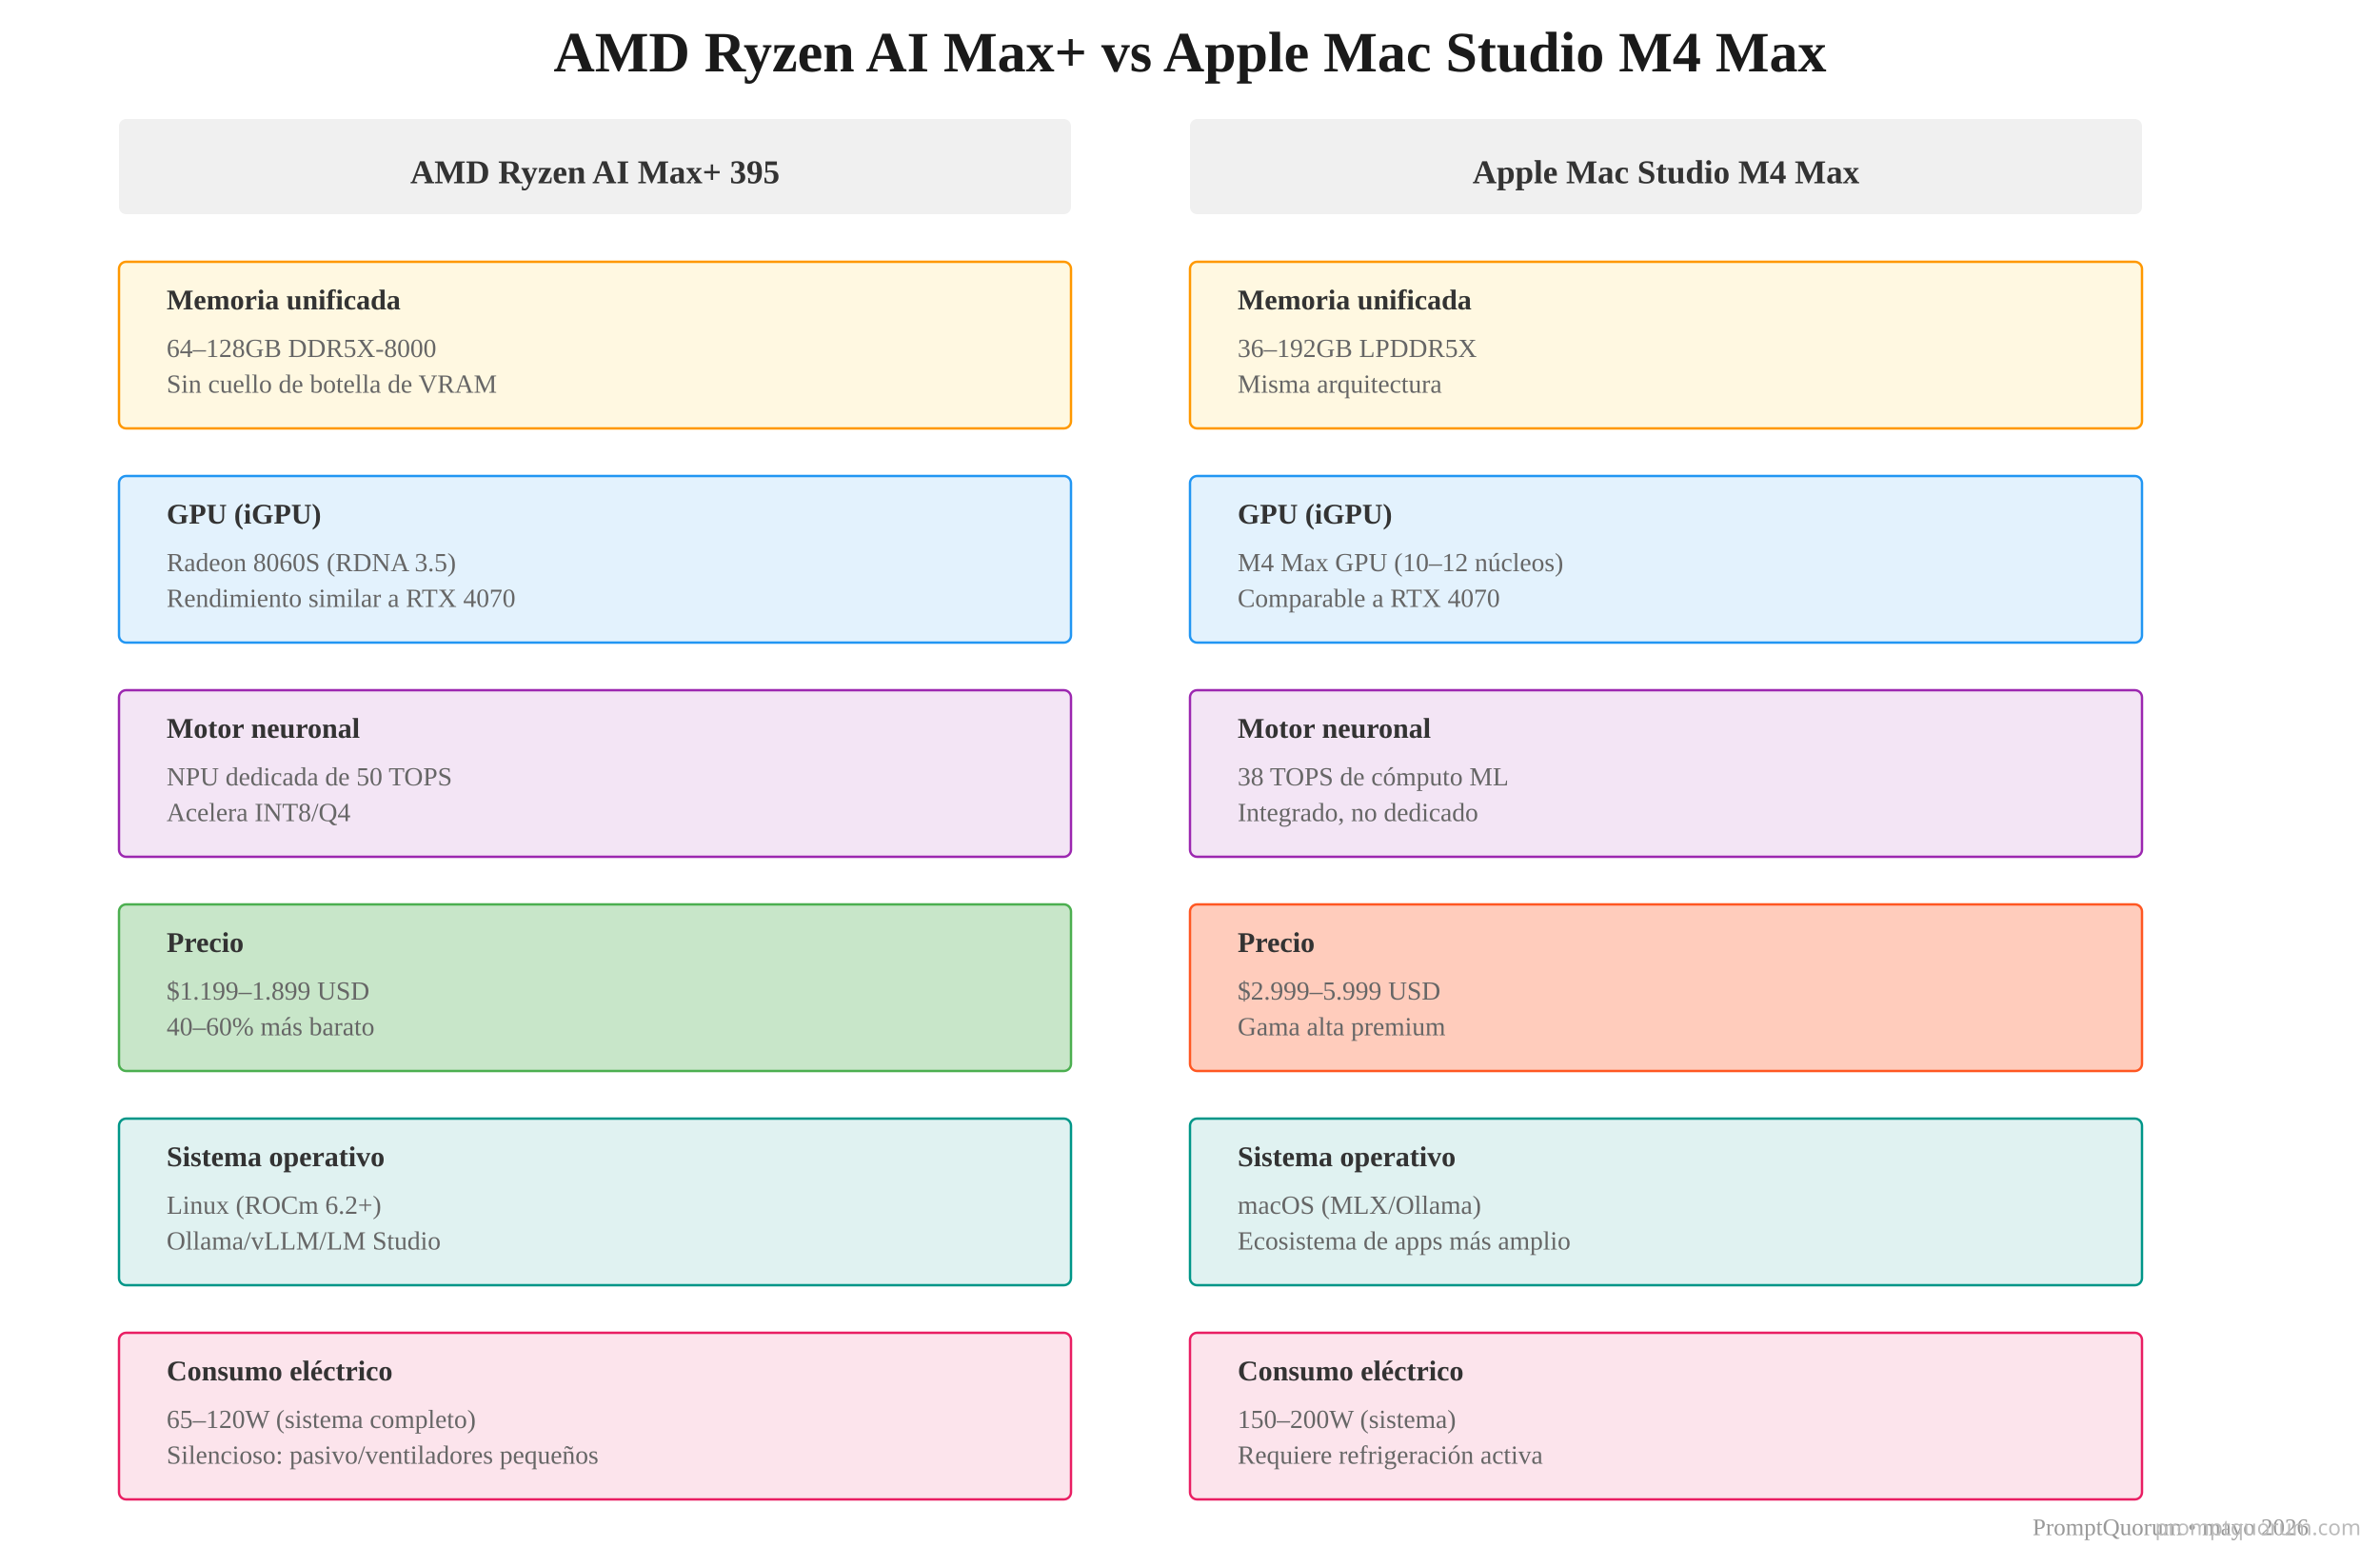
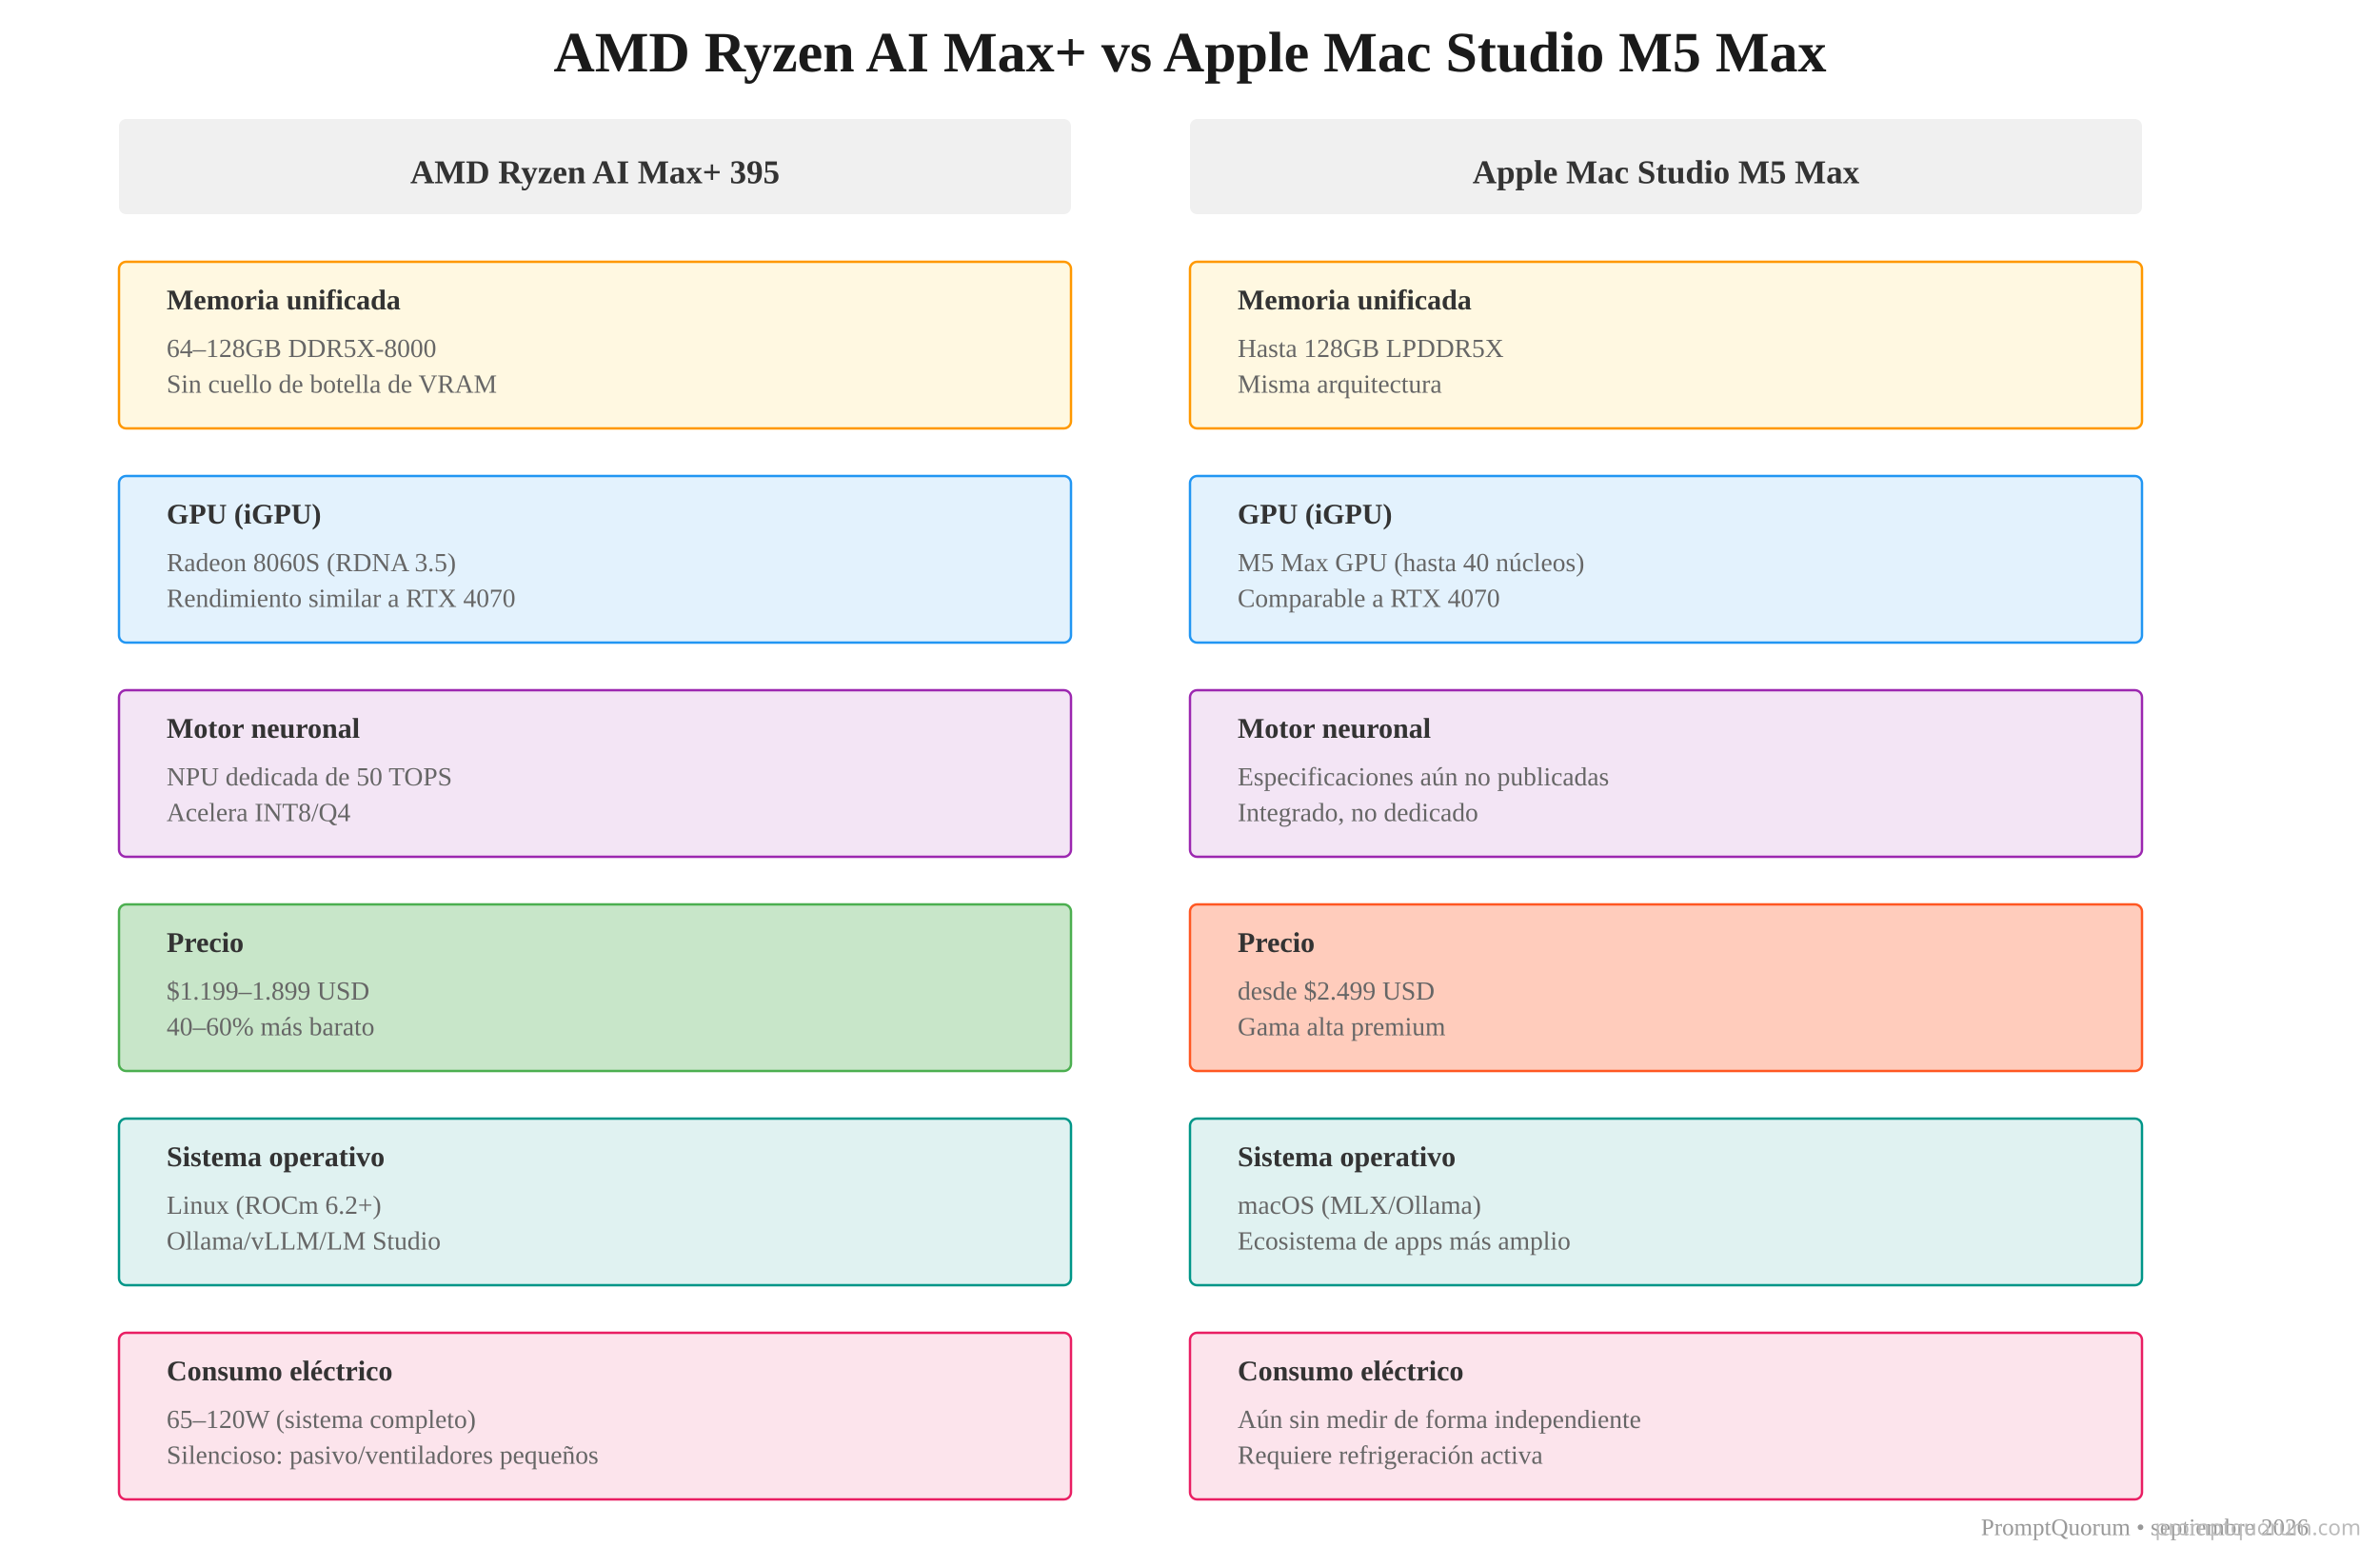
<svg xmlns="http://www.w3.org/2000/svg" viewBox="0 0 1000 650">
-   <text x="500" y="30" font-size="24" font-weight="bold" text-anchor="middle" fill="#1a1a1a">AMD Ryzen AI Max+ vs Apple Mac Studio M4 Max</text>
+   <text x="500" y="30" font-size="24" font-weight="bold" text-anchor="middle" fill="#1a1a1a">AMD Ryzen AI Max+ vs Apple Mac Studio M5 Max</text>
  <rect x="50" y="50" width="400" height="40" fill="#f0f0f0" rx="3" />
  <text x="250" y="77" font-size="14" font-weight="bold" text-anchor="middle" fill="#333">AMD Ryzen AI Max+ 395</text>
  <rect x="500" y="50" width="400" height="40" fill="#f0f0f0" rx="3" />
-   <text x="700" y="77" font-size="14" font-weight="bold" text-anchor="middle" fill="#333">Apple Mac Studio M4 Max</text>
+   <text x="700" y="77" font-size="14" font-weight="bold" text-anchor="middle" fill="#333">Apple Mac Studio M5 Max</text>
  <rect x="50" y="110" width="400" height="70" fill="#fff8e1" stroke="#FF9800" stroke-width="1" rx="3" />
  <text x="70" y="130" font-size="12" font-weight="bold" fill="#333">Memoria unificada</text>
  <text x="70" y="150" font-size="11" fill="#666">64–128GB DDR5X-8000</text>
  <text x="70" y="165" font-size="11" fill="#666">Sin cuello de botella de VRAM</text>
  <rect x="500" y="110" width="400" height="70" fill="#fff8e1" stroke="#FF9800" stroke-width="1" rx="3" />
  <text x="520" y="130" font-size="12" font-weight="bold" fill="#333">Memoria unificada</text>
-   <text x="520" y="150" font-size="11" fill="#666">36–192GB LPDDR5X</text>
+   <text x="520" y="150" font-size="11" fill="#666">Hasta 128GB LPDDR5X</text>
  <text x="520" y="165" font-size="11" fill="#666">Misma arquitectura</text>
  <rect x="50" y="200" width="400" height="70" fill="#e3f2fd" stroke="#2196F3" stroke-width="1" rx="3" />
  <text x="70" y="220" font-size="12" font-weight="bold" fill="#333">GPU (iGPU)</text>
  <text x="70" y="240" font-size="11" fill="#666">Radeon 8060S (RDNA 3.5)</text>
  <text x="70" y="255" font-size="11" fill="#666">Rendimiento similar a RTX 4070</text>
  <rect x="500" y="200" width="400" height="70" fill="#e3f2fd" stroke="#2196F3" stroke-width="1" rx="3" />
  <text x="520" y="220" font-size="12" font-weight="bold" fill="#333">GPU (iGPU)</text>
-   <text x="520" y="240" font-size="11" fill="#666">M4 Max GPU (10–12 núcleos)</text>
+   <text x="520" y="240" font-size="11" fill="#666">M5 Max GPU (hasta 40 núcleos)</text>
  <text x="520" y="255" font-size="11" fill="#666">Comparable a RTX 4070</text>
  <rect x="50" y="290" width="400" height="70" fill="#f3e5f5" stroke="#9C27B0" stroke-width="1" rx="3" />
  <text x="70" y="310" font-size="12" font-weight="bold" fill="#333">Motor neuronal</text>
  <text x="70" y="330" font-size="11" fill="#666">NPU dedicada de 50 TOPS</text>
  <text x="70" y="345" font-size="11" fill="#666">Acelera INT8/Q4</text>
  <rect x="500" y="290" width="400" height="70" fill="#f3e5f5" stroke="#9C27B0" stroke-width="1" rx="3" />
  <text x="520" y="310" font-size="12" font-weight="bold" fill="#333">Motor neuronal</text>
-   <text x="520" y="330" font-size="11" fill="#666">38 TOPS de cómputo ML</text>
+   <text x="520" y="330" font-size="11" fill="#666">Especificaciones aún no publicadas</text>
  <text x="520" y="345" font-size="11" fill="#666">Integrado, no dedicado</text>
  <rect x="50" y="380" width="400" height="70" fill="#c8e6c9" stroke="#4CAF50" stroke-width="1" rx="3" />
  <text x="70" y="400" font-size="12" font-weight="bold" fill="#333">Precio</text>
  <text x="70" y="420" font-size="11" fill="#666">$1.199–1.899 USD</text>
  <text x="70" y="435" font-size="11" fill="#666">40–60% más barato</text>
  <rect x="500" y="380" width="400" height="70" fill="#ffccbc" stroke="#FF5722" stroke-width="1" rx="3" />
  <text x="520" y="400" font-size="12" font-weight="bold" fill="#333">Precio</text>
-   <text x="520" y="420" font-size="11" fill="#666">$2.999–5.999 USD</text>
+   <text x="520" y="420" font-size="11" fill="#666">desde $2.499 USD</text>
  <text x="520" y="435" font-size="11" fill="#666">Gama alta premium</text>
  <rect x="50" y="470" width="400" height="70" fill="#e0f2f1" stroke="#009688" stroke-width="1" rx="3" />
  <text x="70" y="490" font-size="12" font-weight="bold" fill="#333">Sistema operativo</text>
  <text x="70" y="510" font-size="11" fill="#666">Linux (ROCm 6.2+)</text>
  <text x="70" y="525" font-size="11" fill="#666">Ollama/vLLM/LM Studio</text>
  <rect x="500" y="470" width="400" height="70" fill="#e0f2f1" stroke="#009688" stroke-width="1" rx="3" />
  <text x="520" y="490" font-size="12" font-weight="bold" fill="#333">Sistema operativo</text>
  <text x="520" y="510" font-size="11" fill="#666">macOS (MLX/Ollama)</text>
  <text x="520" y="525" font-size="11" fill="#666">Ecosistema de apps más amplio</text>
  <rect x="50" y="560" width="400" height="70" fill="#fce4ec" stroke="#E91E63" stroke-width="1" rx="3" />
  <text x="70" y="580" font-size="12" font-weight="bold" fill="#333">Consumo eléctrico</text>
  <text x="70" y="600" font-size="11" fill="#666">65–120W (sistema completo)</text>
  <text x="70" y="615" font-size="11" fill="#666">Silencioso: pasivo/ventiladores pequeños</text>
  <rect x="500" y="560" width="400" height="70" fill="#fce4ec" stroke="#E91E63" stroke-width="1" rx="3" />
  <text x="520" y="580" font-size="12" font-weight="bold" fill="#333">Consumo eléctrico</text>
-   <text x="520" y="600" font-size="11" fill="#666">150–200W (sistema)</text>
+   <text x="520" y="600" font-size="11" fill="#666">Aún sin medir de forma independiente</text>
  <text x="520" y="615" font-size="11" fill="#666">Requiere refrigeración activa</text>
-   <text x="970" y="645" font-size="10" fill="#999" text-anchor="end">PromptQuorum • mayo 2026</text>
+   <text x="970" y="645" font-size="10" fill="#999" text-anchor="end">PromptQuorum • septiembre 2026</text>
  <text x="992" y="645" font-family="system-ui,sans-serif" font-size="9" fill="#BBBBBB" text-anchor="end">promptquorum.com</text>
</svg>
